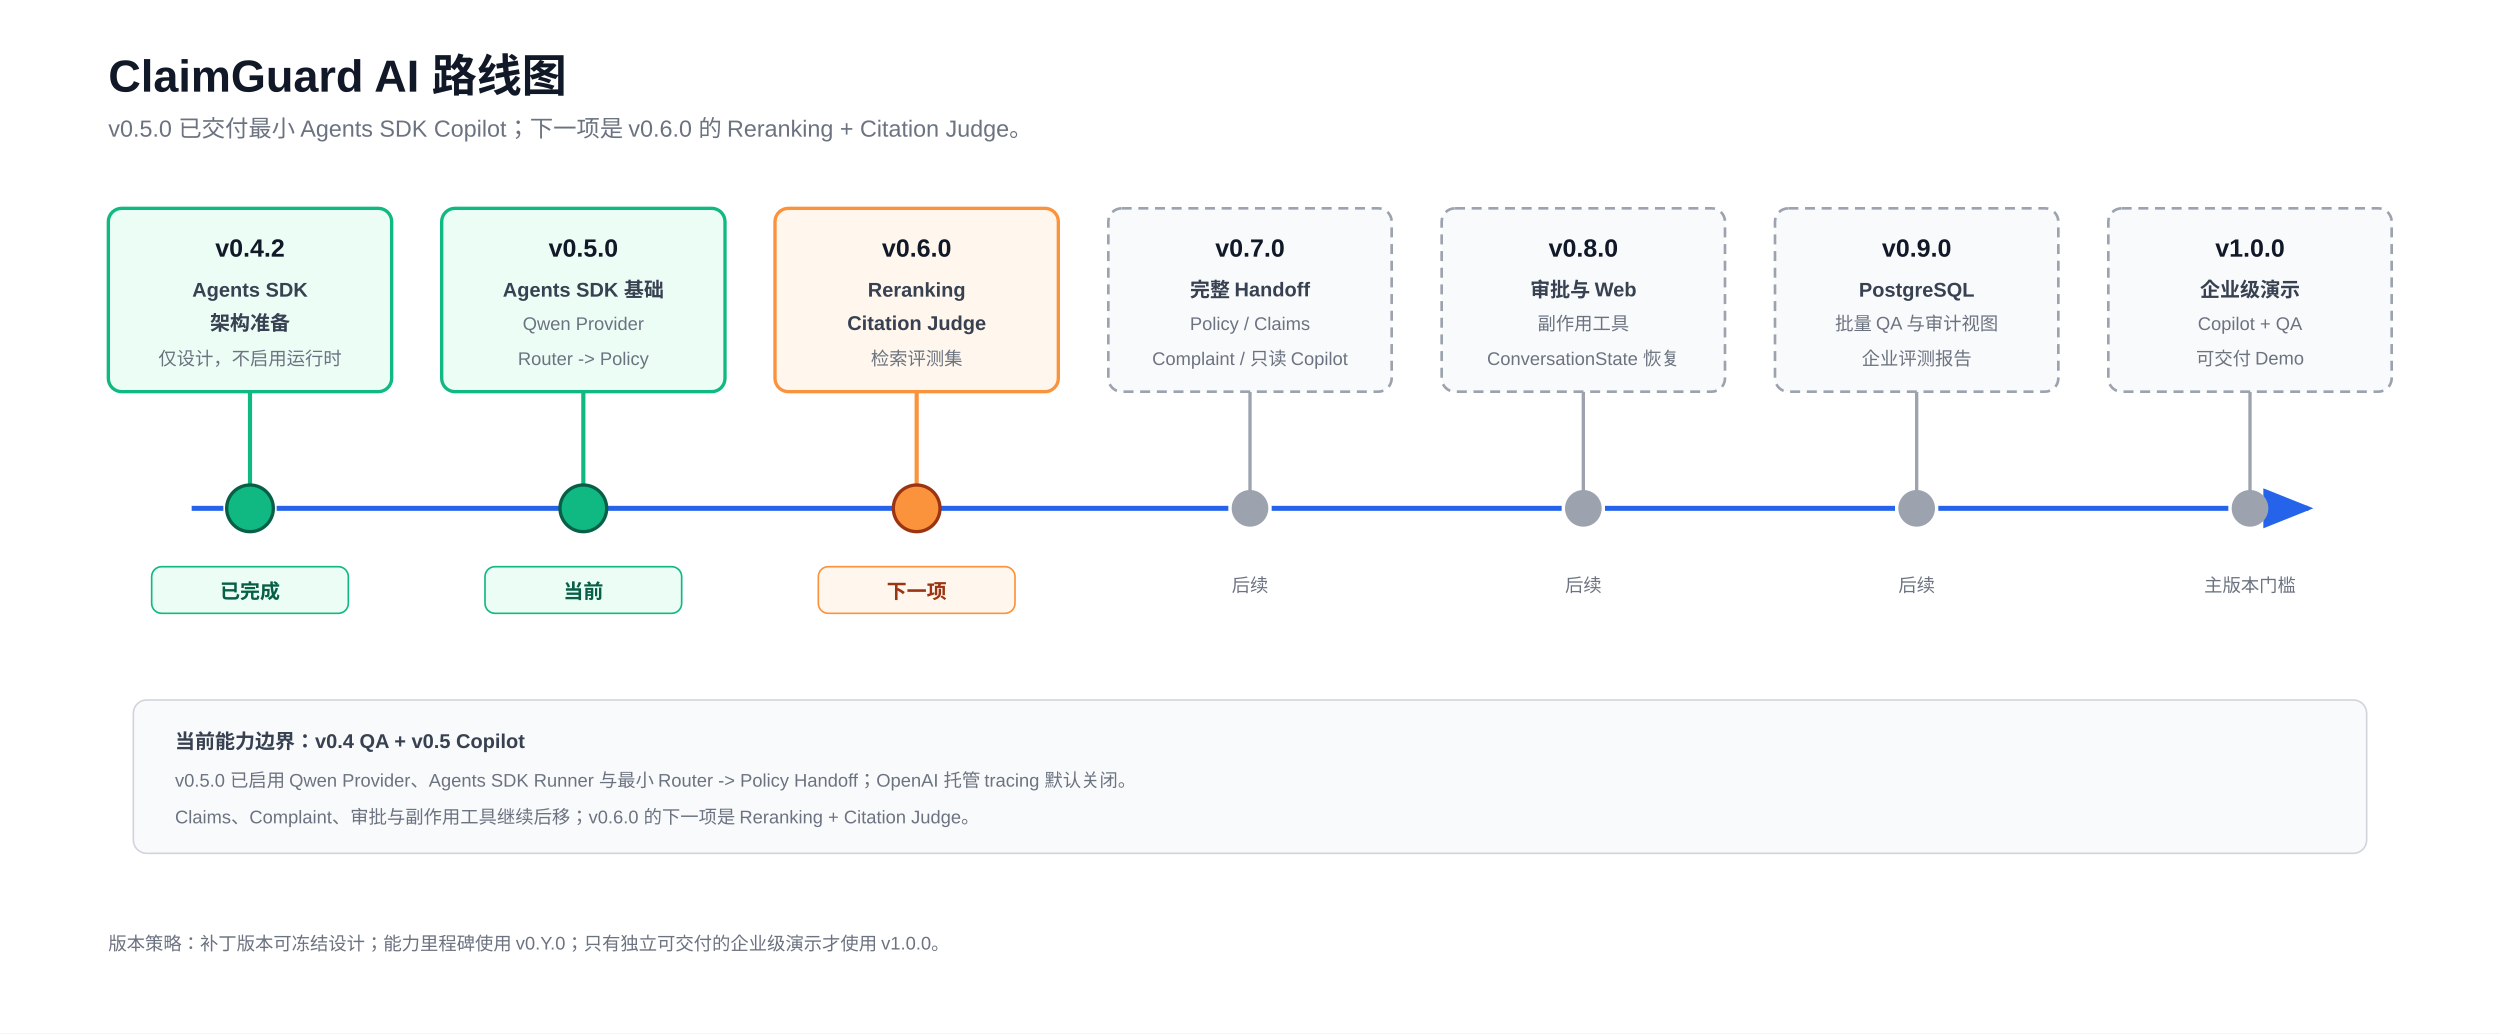
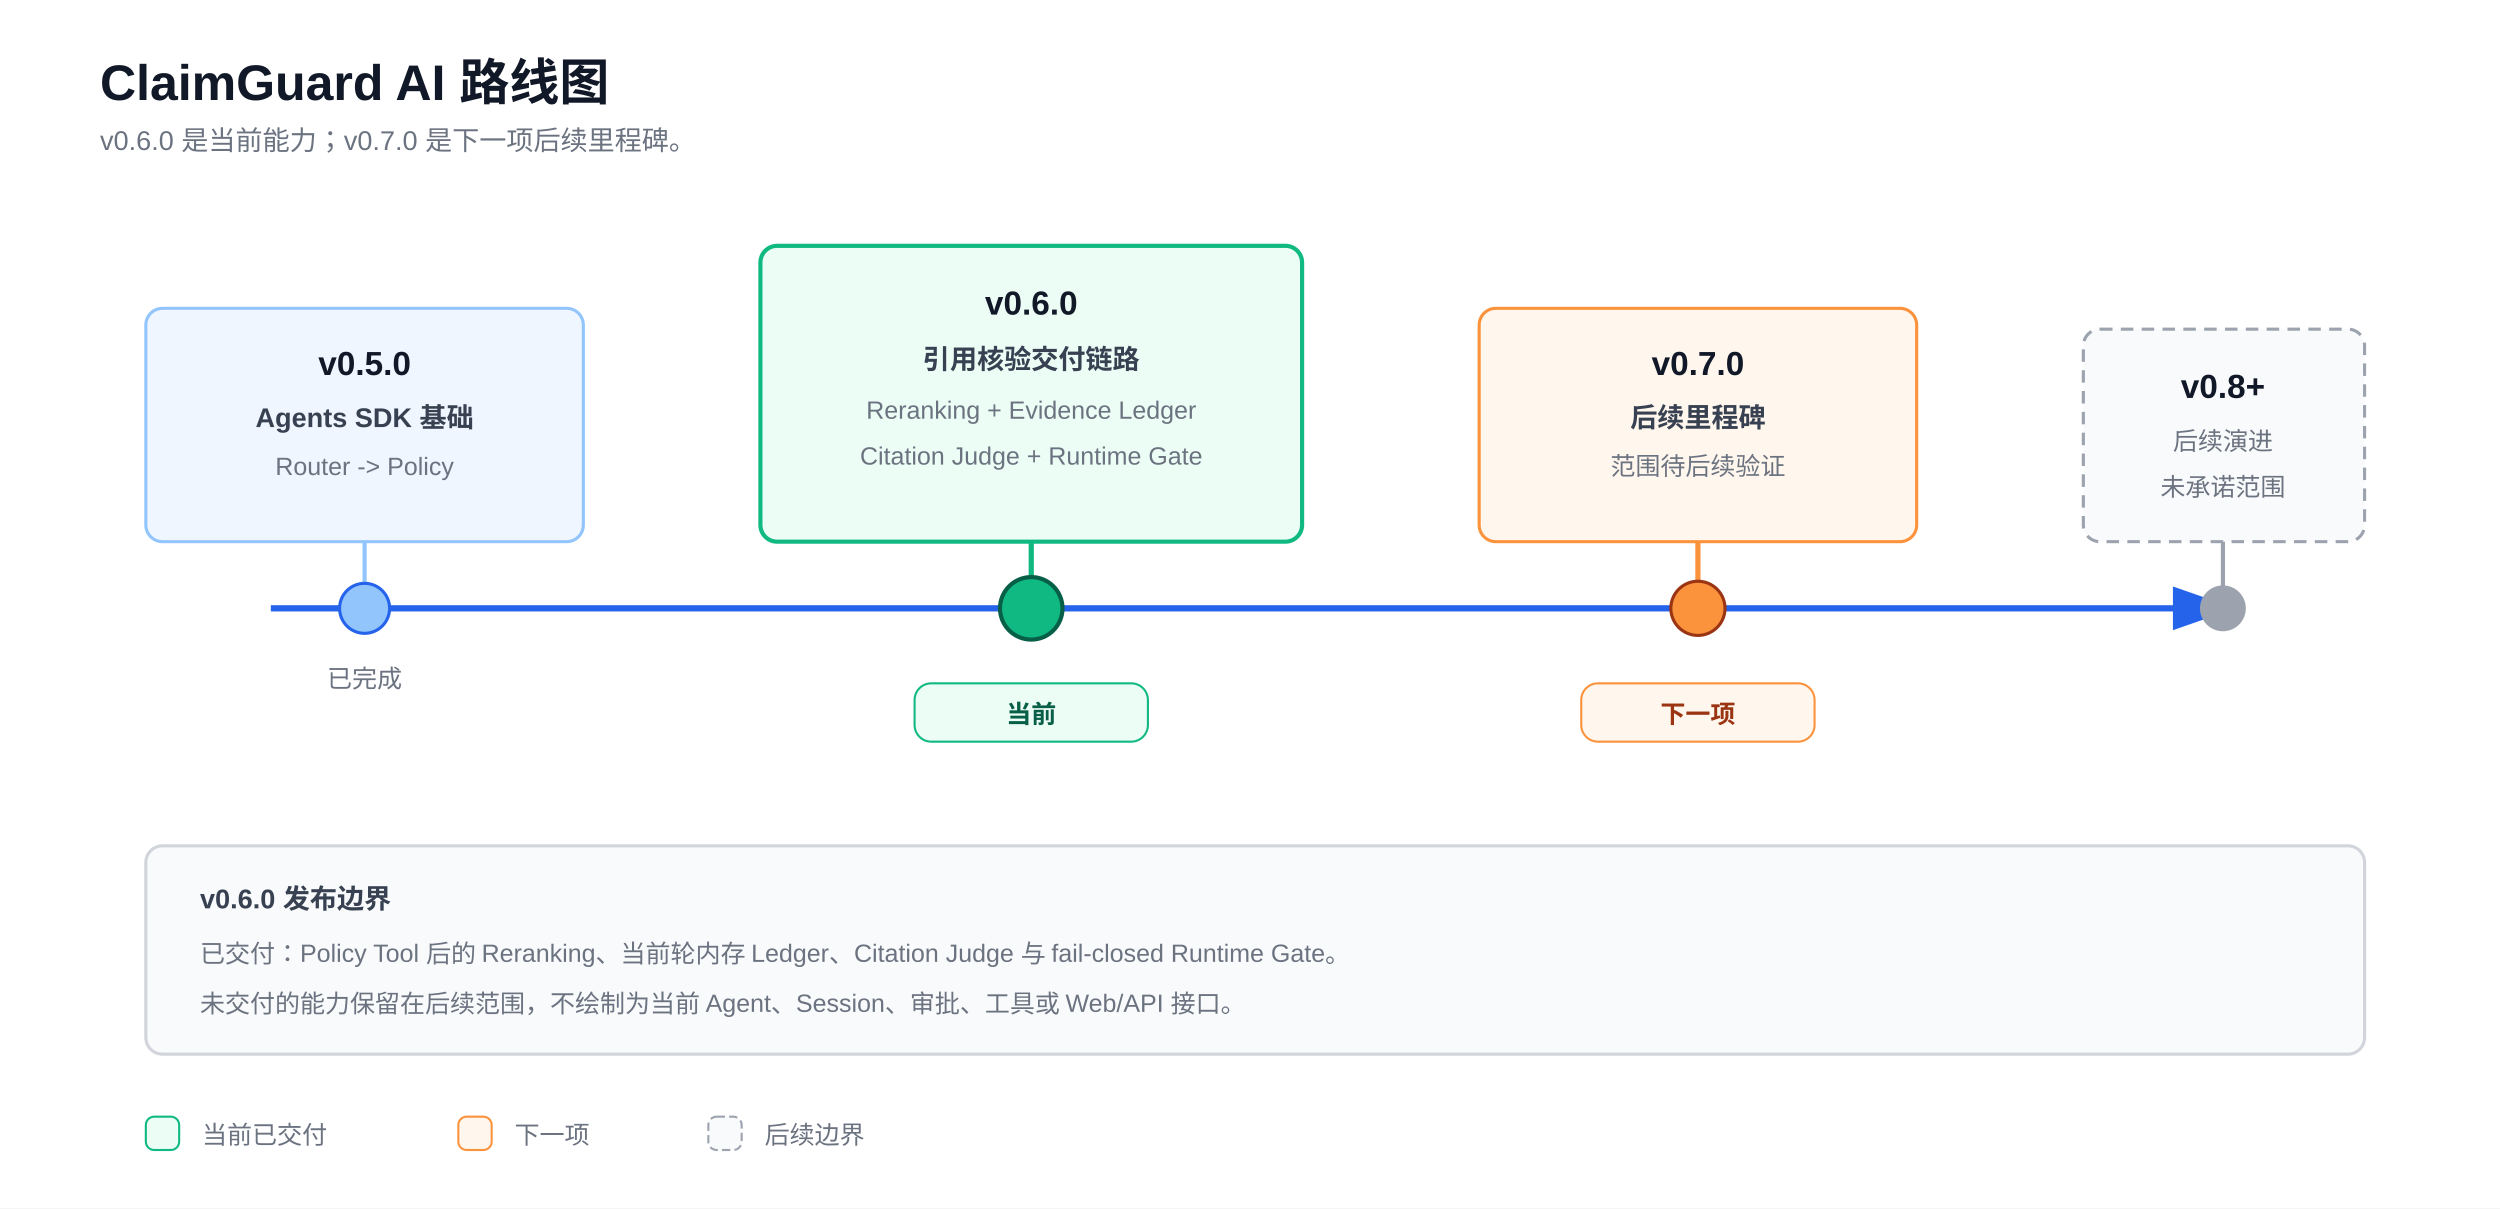
- <svg xmlns="http://www.w3.org/2000/svg" viewBox="0 0 1500 620" width="1500" height="620" role="img" aria-labelledby="title desc">
+ <svg xmlns="http://www.w3.org/2000/svg" viewBox="0 0 1200 580" width="1200" height="580" role="img" aria-labelledby="title desc" data-generator="fireworks-tech-graph" data-quality-profile="showcase">
  <style>
-     text { font-family: 'Hiragino Sans GB', 'PingFang SC', 'Microsoft YaHei', Arial, sans-serif; }
-     .title { fill: #111827; font-size: 27px; font-weight: 700; }
-     .subtitle { fill: #6b7280; font-size: 14px; }
-     .version { fill: #111827; font-size: 15px; font-weight: 700; }
-     .label { fill: #374151; font-size: 12px; font-weight: 600; }
-     .small { fill: #6b7280; font-size: 11px; }
-     .current { fill: #065f46; font-size: 12px; font-weight: 700; }
-     .next { fill: #9a3412; font-size: 12px; font-weight: 700; }
+     text { font-family: 'Arial Unicode MS', 'Hiragino Sans GB', Arial, sans-serif; }
+     .title { fill:#111827; font-size:24px; font-weight:600; }
+     .subtitle { fill:#6b7280; font-size:13px; }
+     .version { fill:#111827; font-size:16px; font-weight:600; }
+     .label { fill:#374151; font-size:13px; font-weight:600; }
+     .note { fill:#6b7280; font-size:12px; }
+     .current { fill:#065f46; font-size:12px; font-weight:600; }
+     .next { fill:#9a3412; font-size:12px; font-weight:600; }
  </style>
  <defs>
-     <marker id="arrow" markerWidth="10" markerHeight="8" refX="9" refY="4" orient="auto">
-       <path d="M0,0 L10,4 L0,8 Z" fill="#2563eb" />
+     <marker id="arrow-blue" markerWidth="10" markerHeight="7" refX="9" refY="3.5" orient="auto">
+       <polygon points="0 0, 10 3.5, 0 7" fill="#2563eb" />
    </marker>
  </defs>
-   <rect width="1500" height="620" fill="#ffffff" />
-   <text x="65" y="55" class="title">ClaimGuard AI 路线图</text>
-   <text x="65" y="82" class="subtitle">v0.5.0 已交付最小 Agents SDK Copilot；下一项是 v0.6.0 的 Reranking + Citation Judge。</text>
-   <line x1="115" y1="305" x2="134" y2="305" stroke="#2563eb" stroke-width="3" />
-   <line x1="166" y1="305" x2="337" y2="305" stroke="#2563eb" stroke-width="3" />
-   <line x1="363" y1="305" x2="537" y2="305" stroke="#2563eb" stroke-width="3" />
-   <line x1="563" y1="305" x2="737" y2="305" stroke="#2563eb" stroke-width="3" />
-   <line x1="763" y1="305" x2="937" y2="305" stroke="#2563eb" stroke-width="3" />
-   <line x1="963" y1="305" x2="1137" y2="305" stroke="#2563eb" stroke-width="3" />
-   <line x1="1163" y1="305" x2="1337" y2="305" stroke="#2563eb" stroke-width="3" />
-   <line x1="1363" y1="305" x2="1385" y2="305" stroke="#2563eb" stroke-width="3" marker-end="url(#arrow)" />
-   <g data-graph-role="node">
-     <line x1="150" y1="305" x2="150" y2="235" stroke="#10b981" stroke-width="2.5" />
-     <circle cx="150" cy="305" r="14" fill="#10b981" stroke="#065f46" stroke-width="2" />
-     <rect x="65" y="125" width="170" height="110" rx="8" fill="#ecfdf5" stroke="#10b981" stroke-width="2" />
-     <text x="150" y="154" text-anchor="middle" class="version">v0.4.2</text>
-     <text x="150" y="178" text-anchor="middle" class="label">Agents SDK</text>
-     <text x="150" y="198" text-anchor="middle" class="label">架构准备</text>
-     <text x="150" y="219" text-anchor="middle" class="small">仅设计，不启用运行时</text>
-     <rect x="91" y="340" width="118" height="28" rx="6" fill="#ecfdf5" stroke="#10b981" />
-     <text x="150" y="359" text-anchor="middle" class="current">已完成</text>
-     <line x1="350" y1="305" x2="350" y2="235" stroke="#10b981" stroke-width="2.5" />
-     <circle cx="350" cy="305" r="14" fill="#10b981" stroke="#065f46" stroke-width="2" />
-     <rect x="265" y="125" width="170" height="110" rx="8" fill="#ecfdf5" stroke="#10b981" stroke-width="2" />
-     <text x="350" y="154" text-anchor="middle" class="version">v0.5.0</text>
-     <text x="350" y="178" text-anchor="middle" class="label">Agents SDK 基础</text>
-     <text x="350" y="198" text-anchor="middle" class="small">Qwen Provider</text>
-     <text x="350" y="219" text-anchor="middle" class="small">Router -&gt; Policy</text>
-     <rect x="291" y="340" width="118" height="28" rx="6" fill="#ecfdf5" stroke="#10b981" />
-     <text x="350" y="359" text-anchor="middle" class="current">当前</text>
-     <line x1="550" y1="305" x2="550" y2="235" stroke="#fb923c" stroke-width="2.5" />
-     <circle cx="550" cy="305" r="14" fill="#fb923c" stroke="#9a3412" stroke-width="2" />
-     <rect x="465" y="125" width="170" height="110" rx="8" fill="#fff7ed" stroke="#fb923c" stroke-width="2" />
-     <text x="550" y="154" text-anchor="middle" class="version">v0.6.0</text>
-     <text x="550" y="178" text-anchor="middle" class="label">Reranking</text>
-     <text x="550" y="198" text-anchor="middle" class="label">Citation Judge</text>
-     <text x="550" y="219" text-anchor="middle" class="small">检索评测集</text>
-     <rect x="491" y="340" width="118" height="28" rx="6" fill="#fff7ed" stroke="#fb923c" />
-     <text x="550" y="359" text-anchor="middle" class="next">下一项</text>
-     <line x1="750" y1="305" x2="750" y2="235" stroke="#9ca3af" stroke-width="2" />
-     <circle cx="750" cy="305" r="11" fill="#9ca3af" />
-     <rect x="665" y="125" width="170" height="110" rx="8" fill="#f9fafb" stroke="#9ca3af" stroke-width="1.6" stroke-dasharray="6 4" />
-     <text x="750" y="154" text-anchor="middle" class="version">v0.7.0</text>
-     <text x="750" y="178" text-anchor="middle" class="label">完整 Handoff</text>
-     <text x="750" y="198" text-anchor="middle" class="small">Policy / Claims</text>
-     <text x="750" y="219" text-anchor="middle" class="small">Complaint / 只读 Copilot</text>
-     <text x="750" y="355" text-anchor="middle" class="small">后续</text>
-     <line x1="950" y1="305" x2="950" y2="235" stroke="#9ca3af" stroke-width="2" />
-     <circle cx="950" cy="305" r="11" fill="#9ca3af" />
-     <rect x="865" y="125" width="170" height="110" rx="8" fill="#f9fafb" stroke="#9ca3af" stroke-width="1.6" stroke-dasharray="6 4" />
-     <text x="950" y="154" text-anchor="middle" class="version">v0.8.0</text>
-     <text x="950" y="178" text-anchor="middle" class="label">审批与 Web</text>
-     <text x="950" y="198" text-anchor="middle" class="small">副作用工具</text>
-     <text x="950" y="219" text-anchor="middle" class="small">ConversationState 恢复</text>
-     <text x="950" y="355" text-anchor="middle" class="small">后续</text>
-     <line x1="1150" y1="305" x2="1150" y2="235" stroke="#9ca3af" stroke-width="2" />
-     <circle cx="1150" cy="305" r="11" fill="#9ca3af" />
-     <rect x="1065" y="125" width="170" height="110" rx="8" fill="#f9fafb" stroke="#9ca3af" stroke-width="1.6" stroke-dasharray="6 4" />
-     <text x="1150" y="154" text-anchor="middle" class="version">v0.9.0</text>
-     <text x="1150" y="178" text-anchor="middle" class="label">PostgreSQL</text>
-     <text x="1150" y="198" text-anchor="middle" class="small">批量 QA 与审计视图</text>
-     <text x="1150" y="219" text-anchor="middle" class="small">企业评测报告</text>
-     <text x="1150" y="355" text-anchor="middle" class="small">后续</text>
-     <line x1="1350" y1="305" x2="1350" y2="235" stroke="#9ca3af" stroke-width="2" />
-     <circle cx="1350" cy="305" r="11" fill="#9ca3af" />
-     <rect x="1265" y="125" width="170" height="110" rx="8" fill="#f9fafb" stroke="#9ca3af" stroke-width="1.6" stroke-dasharray="6 4" />
-     <text x="1350" y="154" text-anchor="middle" class="version">v1.0.0</text>
-     <text x="1350" y="178" text-anchor="middle" class="label">企业级演示</text>
-     <text x="1350" y="198" text-anchor="middle" class="small">Copilot + QA</text>
-     <text x="1350" y="219" text-anchor="middle" class="small">可交付 Demo</text>
-     <text x="1350" y="355" text-anchor="middle" class="small">主版本门槛</text>
+   <rect data-graph-role="background" width="1200" height="580" fill="#ffffff" />
+   <text x="48" y="48" class="title">ClaimGuard AI 路线图</text>
+   <text x="48" y="72" class="subtitle">v0.6.0 是当前能力；v0.7.0 是下一项后续里程碑。</text>
+   <path data-graph-role="edge" data-edge-id="timeline" d="M130 292 H1070" fill="none" stroke="#2563eb" stroke-width="3" marker-end="url(#arrow-blue)" />
+   <rect data-graph-role="node" data-node-id="v05" x="70" y="148" width="210" height="112" rx="8" fill="#eff6ff" stroke="#93c5fd" stroke-width="1.5" />
+   <text x="175" y="180" text-anchor="middle" class="version">v0.5.0</text>
+   <text x="175" y="205" text-anchor="middle" class="label">Agents SDK 基础</text>
+   <text x="175" y="228" text-anchor="middle" class="note">Router -&gt; Policy</text>
+   <line x1="175" y1="260" x2="175" y2="292" stroke="#93c5fd" stroke-width="2" />
+   <circle data-graph-role="decoration" cx="175" cy="292" r="12" fill="#93c5fd" stroke="#2563eb" stroke-width="1.5" />
+   <text x="175" y="330" text-anchor="middle" class="note">已完成</text>
+   <rect data-graph-role="node" data-node-id="v06" x="365" y="118" width="260" height="142" rx="8" fill="#ecfdf5" stroke="#10b981" stroke-width="2" />
+   <text x="495" y="151" text-anchor="middle" class="version">v0.6.0</text>
+   <text x="495" y="177" text-anchor="middle" class="label">引用核验交付链路</text>
+   <text x="495" y="201" text-anchor="middle" class="note">Reranking + Evidence Ledger</text>
+   <text x="495" y="223" text-anchor="middle" class="note">Citation Judge + Runtime Gate</text>
+   <line x1="495" y1="260" x2="495" y2="292" stroke="#10b981" stroke-width="2.5" />
+   <circle data-graph-role="decoration" cx="495" cy="292" r="15" fill="#10b981" stroke="#065f46" stroke-width="2" />
+   <rect data-graph-role="reserved" x="439" y="328" width="112" height="28" rx="8" fill="#ecfdf5" stroke="#10b981" stroke-width="1" />
+   <text x="495" y="347" text-anchor="middle" class="current">当前</text>
+   <rect data-graph-role="node" data-node-id="v07" x="710" y="148" width="210" height="112" rx="8" fill="#fff7ed" stroke="#fb923c" stroke-width="1.5" />
+   <text x="815" y="180" text-anchor="middle" class="version">v0.7.0</text>
+   <text x="815" y="205" text-anchor="middle" class="label">后续里程碑</text>
+   <text x="815" y="228" text-anchor="middle" class="note">范围待后续验证</text>
+   <line x1="815" y1="260" x2="815" y2="292" stroke="#fb923c" stroke-width="2.5" />
+   <circle data-graph-role="decoration" cx="815" cy="292" r="13" fill="#fb923c" stroke="#9a3412" stroke-width="1.5" />
+   <rect data-graph-role="reserved" x="759" y="328" width="112" height="28" rx="8" fill="#fff7ed" stroke="#fb923c" stroke-width="1" />
+   <text x="815" y="347" text-anchor="middle" class="next">下一项</text>
+   <rect data-graph-role="container" id="later" x="1000" y="158" width="135" height="102" rx="8" fill="#f9fafb" stroke="#9ca3af" stroke-width="1.5" stroke-dasharray="6 4" />
+   <text x="1067" y="191" text-anchor="middle" class="version">v0.8+</text>
+   <text x="1067" y="216" text-anchor="middle" class="note">后续演进</text>
+   <text x="1067" y="238" text-anchor="middle" class="note">未承诺范围</text>
+   <line x1="1067" y1="260" x2="1067" y2="292" stroke="#9ca3af" stroke-width="2" />
+   <circle data-graph-role="decoration" cx="1067" cy="292" r="11" fill="#9ca3af" />
+   <rect data-graph-role="container" id="release-boundary" x="70" y="406" width="1065" height="100" rx="8" fill="#f9fafb" stroke="#d1d5db" stroke-width="1.5" />
+   <text x="96" y="436" class="label">v0.6.0 发布边界</text>
+   <text x="96" y="462" class="note">已交付：Policy Tool 后的 Reranking、当前轮内存 Ledger、Citation Judge 与 fail-closed Runtime Gate。</text>
+   <text x="96" y="486" class="note">未交付的能力保留在后续范围，不绘制为当前 Agent、Session、审批、工具或 Web/API 接口。</text>
+   <g data-graph-role="legend" transform="translate(70,548)">
+     <rect x="0" y="-12" width="16" height="16" rx="4" fill="#ecfdf5" stroke="#10b981" />
+     <text x="27" y="1" class="note">当前已交付</text>
+     <rect x="150" y="-12" width="16" height="16" rx="4" fill="#fff7ed" stroke="#fb923c" />
+     <text x="177" y="1" class="note">下一项</text>
+     <rect x="270" y="-12" width="16" height="16" rx="4" fill="#f9fafb" stroke="#9ca3af" stroke-dasharray="4 2" />
+     <text x="297" y="1" class="note">后续边界</text>
  </g>
-   <rect x="80" y="420" width="1340" height="92" rx="8" fill="#f9fafb" stroke="#d1d5db" />
-   <text x="105" y="449" class="label">当前能力边界：v0.4 QA + v0.5 Copilot</text>
-   <text x="105" y="472" class="small">v0.5.0 已启用 Qwen Provider、Agents SDK Runner 与最小 Router -&gt; Policy Handoff；OpenAI 托管 tracing 默认关闭。</text>
-   <text x="105" y="494" class="small">Claims、Complaint、审批与副作用工具继续后移；v0.6.0 的下一项是 Reranking + Citation Judge。</text>
-   <text x="65" y="570" class="small">版本策略：补丁版本可冻结设计；能力里程碑使用 v0.Y.0；只有独立可交付的企业级演示才使用 v1.0.0。</text>
</svg>
